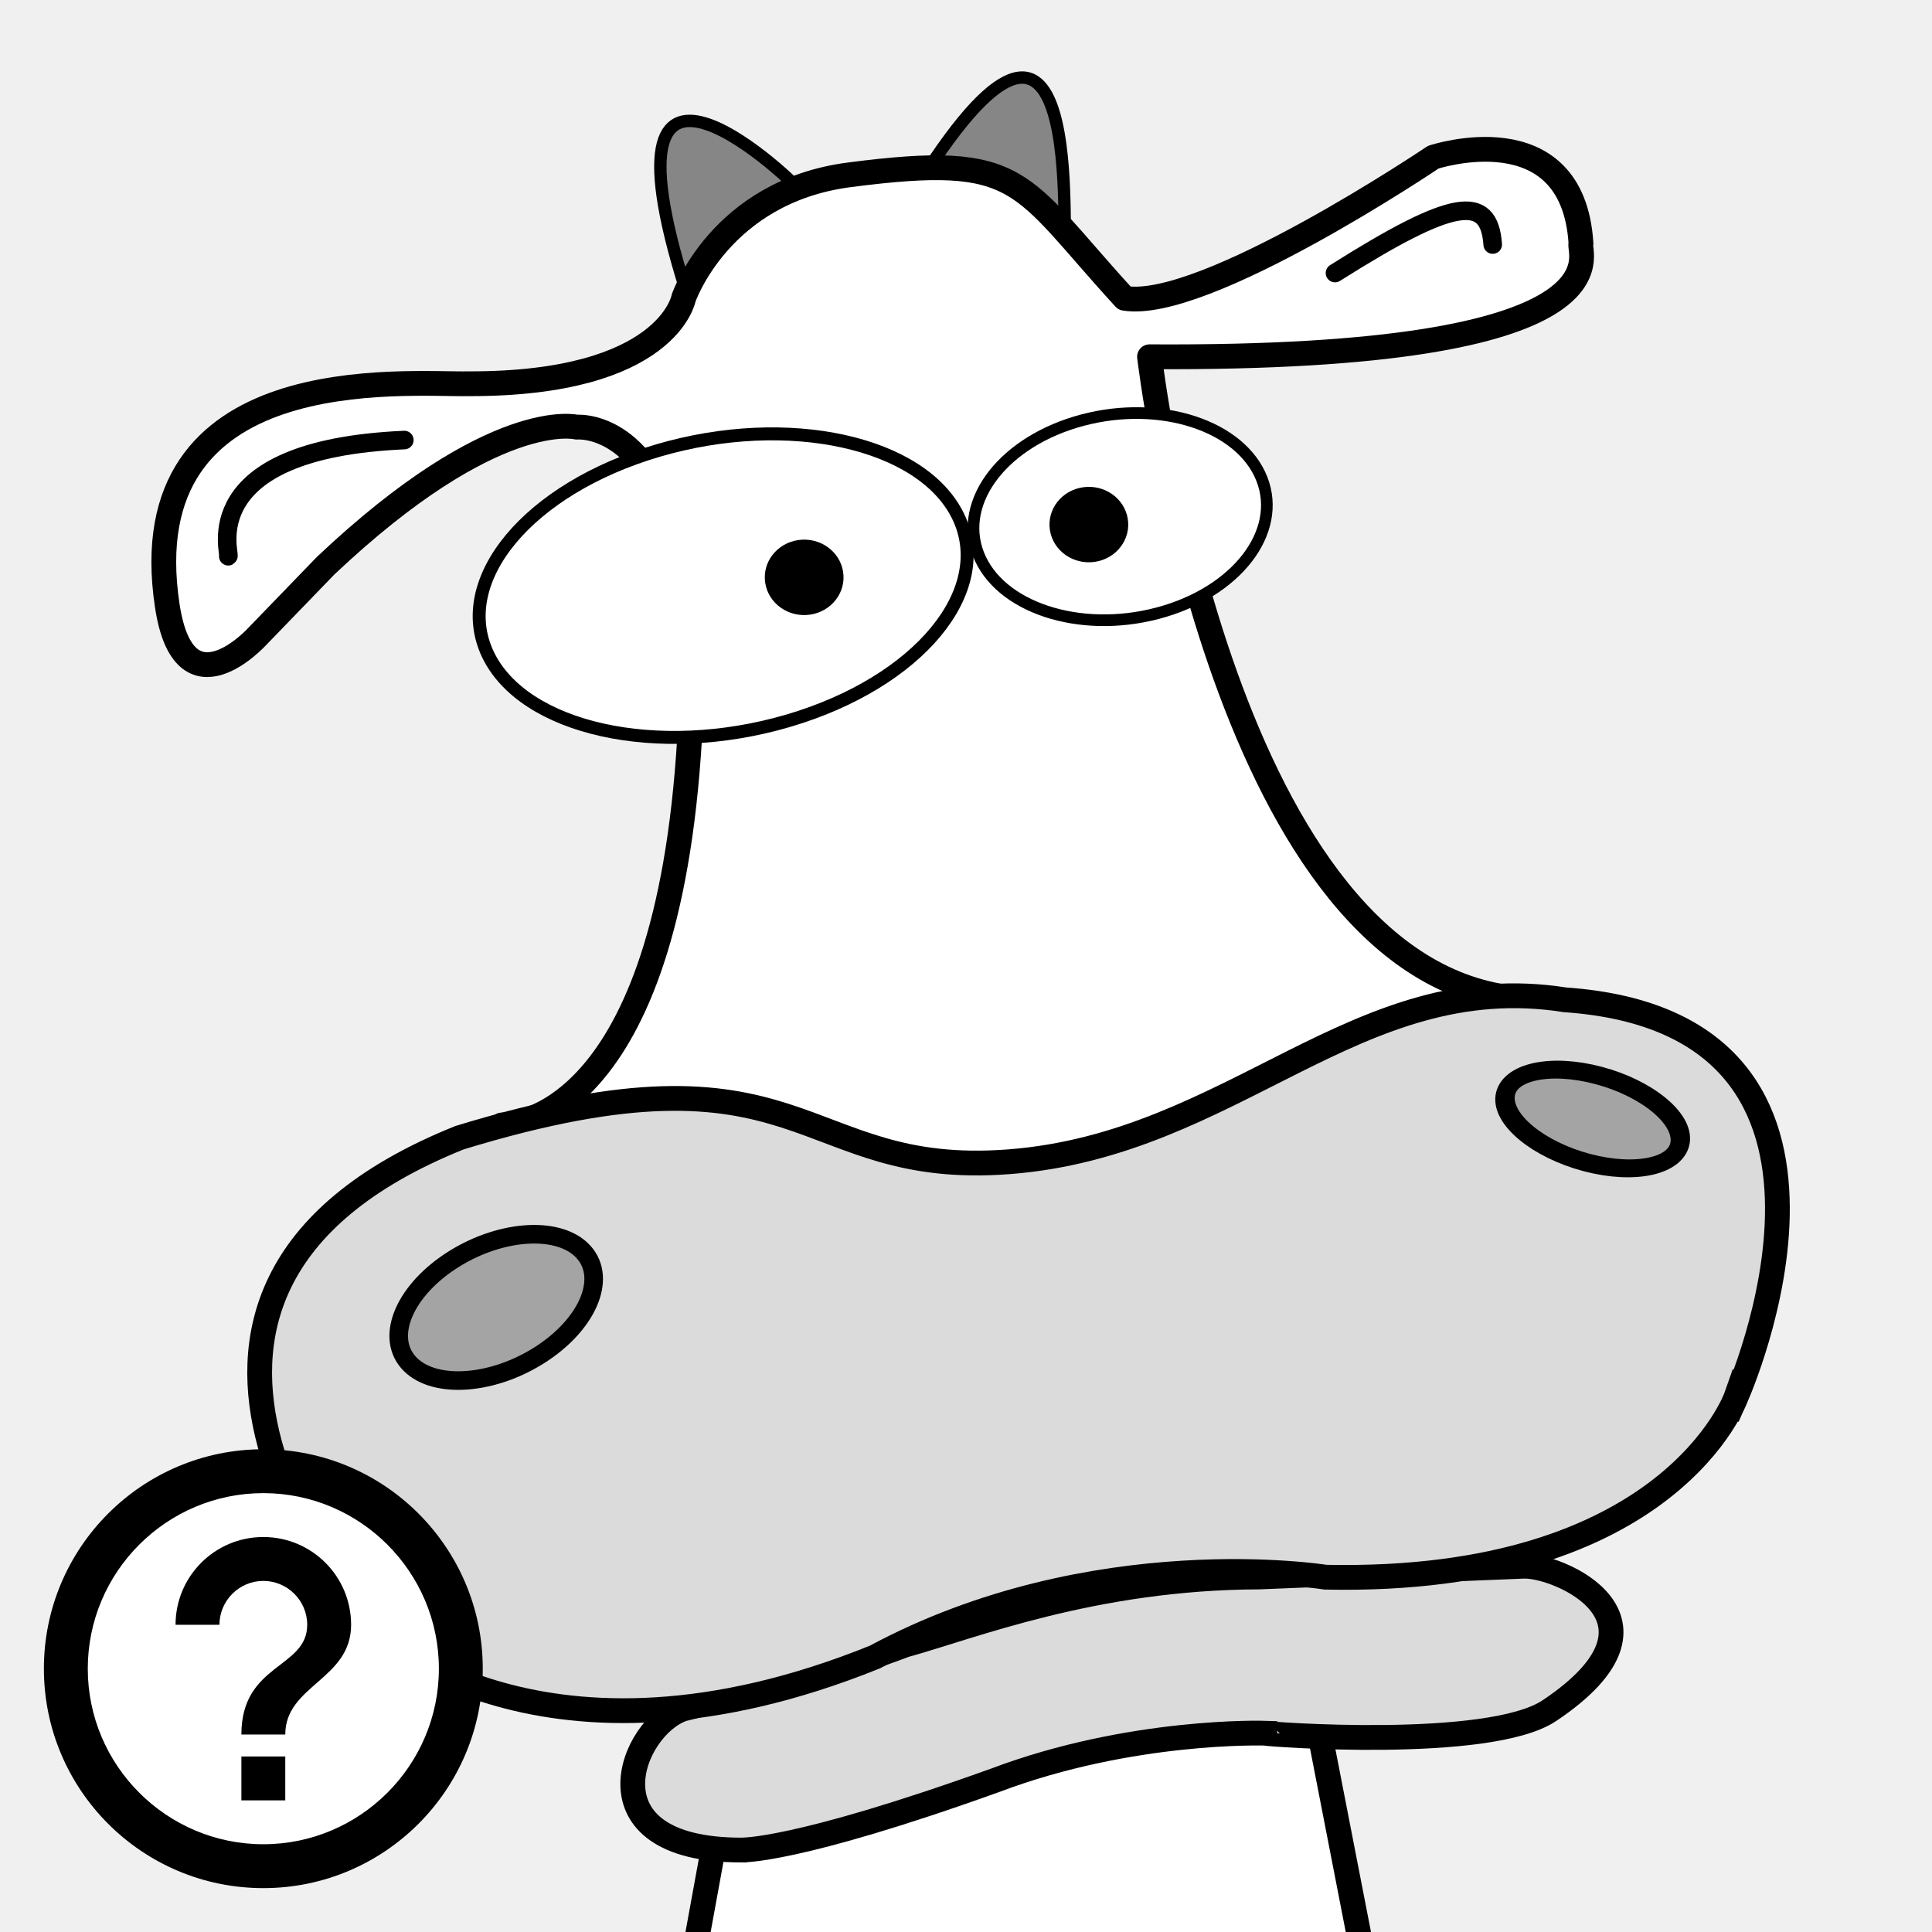
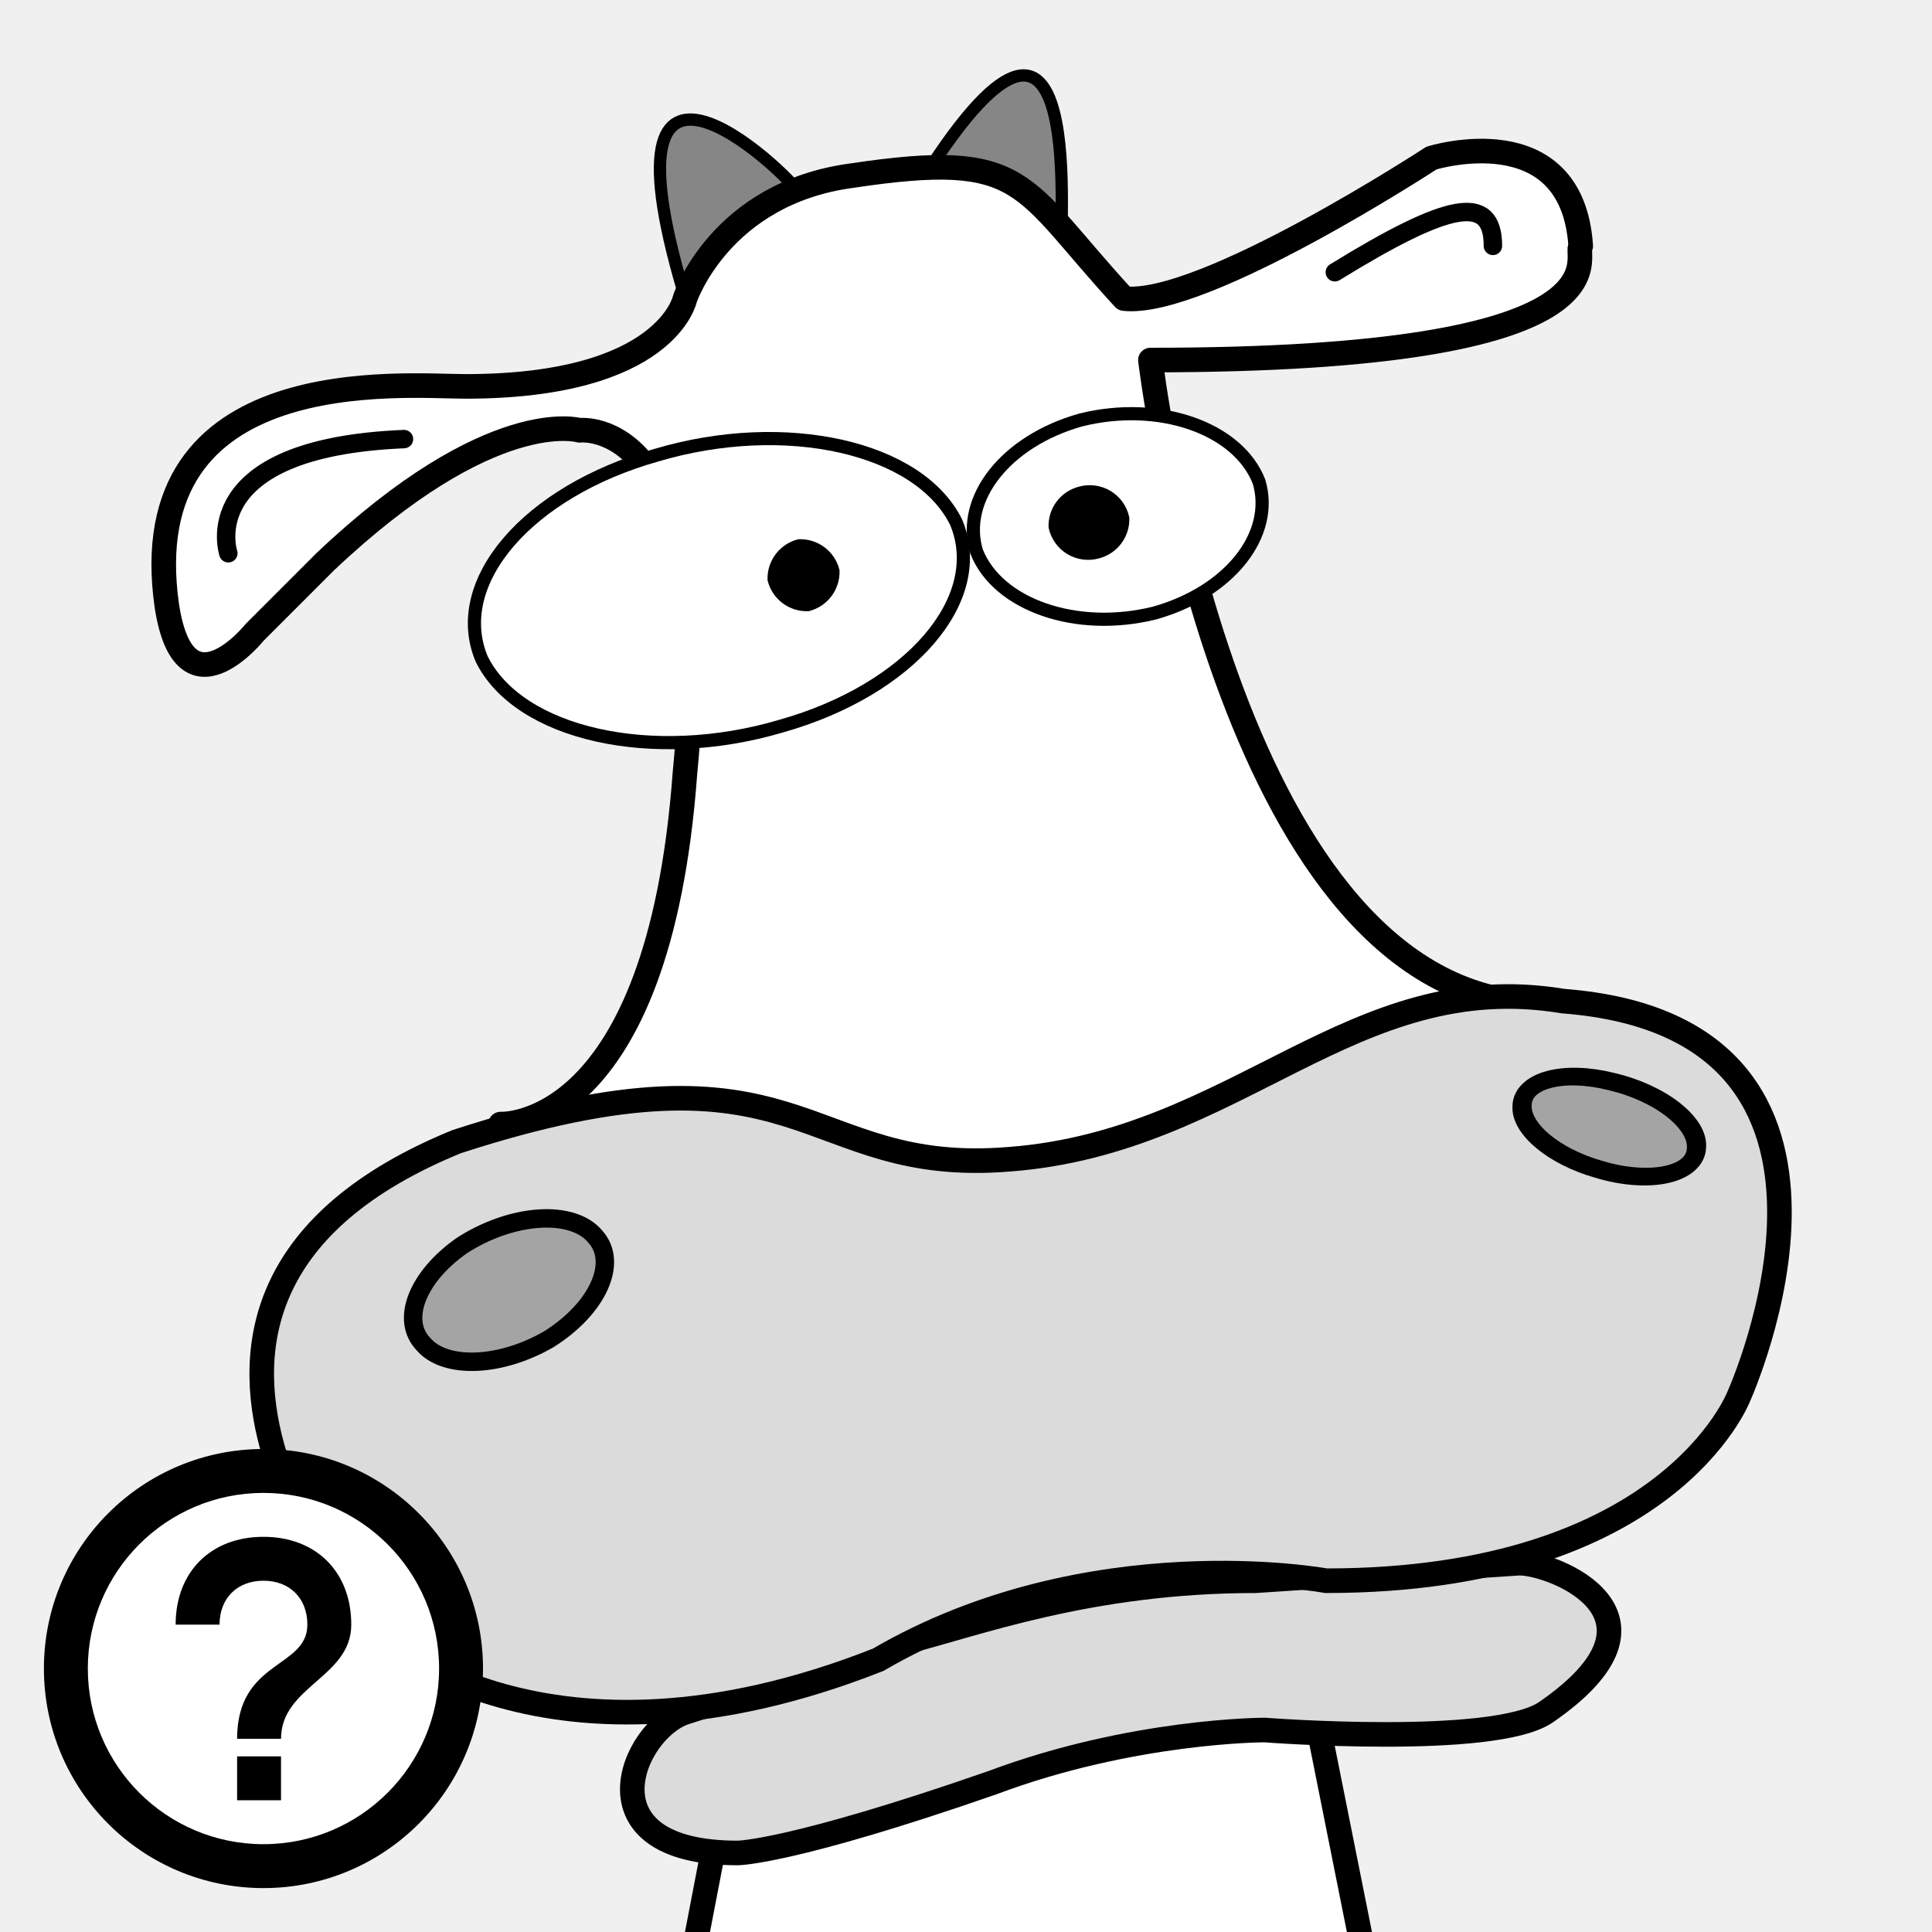
- <svg xmlns="http://www.w3.org/2000/svg" width="220mm" height="220mm" version="1.1" viewBox="0 0 220 220">
+ <svg xmlns="http://www.w3.org/2000/svg" width="220mm" height="220mm" viewBox="0 0 220 220">
  <defs>
-     <clipPath id="f">
-       <rect transform="rotate(26.627)" x="-3.5527e-15" y="77.018" width="220" height="220" stroke="#000" stroke-linecap="round" stroke-linejoin="round" stroke-width="2.822" />
+     <clipPath id="ue">
+       <path stroke="#000" stroke-linecap="round" stroke-linejoin="round" stroke-width="2.8" d="m-35 69 197 98-98 197-197-98z" />
    </clipPath>
-     <clipPath id="e">
-       <rect transform="matrix(.94013 -.34082 .41756 .90865 0 0)" x="7.1054e-15" y="80.663" width="212.23" height="230.41" stroke="#000" stroke-linecap="round" stroke-linejoin="round" stroke-width="2.837" />
+     <clipPath id="ud">
+       <path stroke="#000" stroke-linecap="round" stroke-linejoin="round" stroke-width="2.8" d="M0 81h212v230H0z" transform="rotate(-20) skewX(5)" />
    </clipPath>
-     <clipPath id="a">
-       <rect y="77.018" width="220" height="220" stroke="#000" stroke-linecap="round" stroke-linejoin="round" stroke-width="2.822" />
+     <clipPath id="ua">
+       <path stroke="#000" stroke-linecap="round" stroke-linejoin="round" stroke-width="2.8" d="M0 77h220v220H0z" />
    </clipPath>
-     <clipPath id="n">
-       <rect transform="rotate(8.7043)" y="77.018" width="220" height="220" stroke="#000" stroke-linecap="round" stroke-linejoin="round" stroke-width="2.822" />
+     <clipPath id="uc">
+       <path stroke="#000" stroke-linecap="round" stroke-linejoin="round" stroke-width="2.8" d="m-12 76 218 33-33 218-218-33z" />
    </clipPath>
-     <clipPath id="l">
-       <rect transform="rotate(11.115)" x="-1.7764e-15" y="77.018" width="220" height="220" stroke="#000" stroke-linecap="round" stroke-linejoin="round" stroke-width="2.822" />
+     <clipPath id="ub">
+       <path stroke="#000" stroke-linecap="round" stroke-linejoin="round" stroke-width="2.8" d="m-15 76 216 42-42 216-216-43z" />
    </clipPath>
  </defs>
-   <g transform="translate(0,-77)">
-     <g>
-       <g fill-rule="evenodd">
-         <path d="m75.331 319.79 9.449-51.783h64.256l9.638 49.515z" clip-path="url(#a)" fill="#fff" stroke="#000" stroke-width="2.822" />
-         <path d="m144.03 274.36c0 0.102 25.535 2.032 32.405-2.568 15.621-10.458 0.852-16.673-3.024-16.442l-30.026 1.222c-18.888 0.057-32.814 5.686-40.341 7.752-7.832 2.97-15.497 4.878-25.261 7.279-5.918 1.988-11.56 16.055 6.615 16.064 0.022-0.022 5.901 0.33 28.915-7.938 15.497-5.859 30.717-5.37 30.717-5.37z" clip-path="url(#a)" fill="#dbdbdb" stroke="#000" stroke-width="2.822" />
-         <path d="m79.262 113.58c-13.501-39.322 10.87-16.11 11.654-15.061z" clip-path="url(#a)" fill="#868686" stroke="#010000" stroke-width="1.411" />
-         <path d="m105.59 96.43c19.087-29.26 14.805 11.605 15.891 9.289z" clip-path="url(#a)" fill="#868686" stroke="#000" stroke-width="1.411" />
-       </g>
-       <g stroke="#000" stroke-linecap="round">
-         <path d="m57.145 205.1s17.626 0.724 21.101-40.169c3.474-40.892-12.562-39.289-12.562-39.289s-9.354-2.405-28.598 15.769l-7.751 8.018s-8.37 9.271-10.29-3.474c-4.251-28.221 27.17-25.119 34.344-25.257 22.693 0.047 24.455-9.755 24.455-9.755s4.131-12.117 18.843-14.032c19.895-2.589 19.166 0.731 31.371 14.053 9.071 1.512 35.152-16.064 35.152-16.064s15.875-5.292 16.82 9.827c-0.537 0.806 6.921 13.242-49.132 12.897 0 0 7.932 68.163 40.676 72.933l-58.316 44.399z" clip-path="url(#a)" fill="#fff" stroke-linejoin="round" stroke-width="2.822" />
-         <path transform="rotate(-11.115)" d="m57.316 173.4a28.116 16.722 0 0 1-32.006-14.004 28.116 16.722 0 0 1 23.502-19.055 28.116 16.722 0 0 1 32.071 13.952 28.116 16.722 0 0 1-23.414 19.093" clip-path="url(#l)" fill="#fff" stroke-width="1.474" />
-         <path d="m92.151 146.38a3.867 3.678 0 0 1-4.402-3.08 3.867 3.678 0 0 1 3.232-4.191 3.867 3.678 0 0 1 4.411 3.069 3.867 3.678 0 0 1-3.22 4.2" clip-path="url(#a)" stroke-width="1.234" />
-         <path transform="rotate(-8.7043)" d="m108.05 165.09a16.8 11.651 0 0 1-19.125-9.757 16.8 11.651 0 0 1 14.043-13.276 16.8 11.651 0 0 1 19.163 9.721 16.8 11.651 0 0 1-13.991 13.303" clip-path="url(#n)" fill="#fff" stroke-width="1.327" />
-         <path d="m124.57 140.37a3.867 3.678 0 0 1-4.402-3.08 3.867 3.678 0 0 1 3.232-4.191 3.867 3.678 0 0 1 4.411 3.069 3.867 3.678 0 0 1-3.22 4.2" clip-path="url(#a)" stroke-width="1.234" />
-       </g>
-     </g>
-     <path d="m152.02 108.09c13.465-8.499 17.552-9.072 17.958-3.245" clip-path="url(#a)" fill="none" stroke="#000" stroke-linecap="round" stroke-width="2.117" />
-     <path d="m46.04 127.11c-24.162 1.056-19.72 13.067-20.045 13.23" clip-path="url(#a)" fill="none" stroke="#000" stroke-linecap="round" stroke-width="2.117" />
-     <g stroke="#000">
-       <path d="m197.72 236.02s18.976-42.496-19.511-45.169c-23.787-3.742-37.709 16.49-63.343 18.442-24.323 1.851-22.743-14.929-62.541-2.74-44.81 18.012-9.622 56.193-9.622 56.193s19.068 18.239 56.928 2.94c24.856-13.363 51.316-9.087 51.316-9.087 39.289 0.802 46.772-20.58 46.772-20.58z" clip-path="url(#a)" fill="#dbdbdb" fill-rule="evenodd" stroke-width="2.822" />
-       <path transform="matrix(.94518 .32655 -.43435 .90074 0 0)" d="m255.42 139.85a10.312 4.997 0 0 1-11.739-4.184 10.312 4.997 0 0 1 8.62-5.694 10.312 4.997 0 0 1 11.762 4.169 10.312 4.997 0 0 1-8.588 5.705" clip-path="url(#e)" fill="#a4a4a4" stroke-linecap="round" stroke-width="2.124" />
-       <path transform="rotate(-26.627)" d="m-48.942 234.33a11.884 7.167 0 0 1-13.529-6.002 11.884 7.167 0 0 1 9.934-8.167 11.884 7.167 0 0 1 13.556 5.98 11.884 7.167 0 0 1-9.897 8.183" clip-path="url(#f)" fill="#a4a4a4" stroke-linecap="round" stroke-width="2.117" />
-     </g>
+   <g fill-rule="evenodd">
+     <path fill="#fff" stroke="#000" stroke-width="2.8" d="m75 320 10-52h64l10 50z" clip-path="url(#ua)" transform="translate(0 -77)" />
+     <path fill="#dbdbdb" stroke="#000" stroke-width="2.8" d="M144 274s26 2 32-2c16-11 1-17-3-17l-30 2c-19 0-32 5-40 7l-25 8c-6 2-12 16 6 16 0 0 6 0 29-8 16-6 31-6 31-6z" clip-path="url(#ua)" transform="translate(0 -77)" />
+     <path fill="#868686" stroke="#010000" stroke-width="1.4" d="M79 114C66 74 90 97 91 99z" clip-path="url(#ua)" transform="translate(0 -77)" />
+     <path fill="#868686" stroke="#000" stroke-width="1.4" d="M106 96c19-29 14 12 15 10z" clip-path="url(#ua)" transform="translate(0 -77)" />
  </g>
-   <path d="m33.607 212.18a22.188 22.188 0 0 1-25.259-18.582 22.188 22.188 0 0 1 18.547-25.284 22.188 22.188 0 0 1 25.31 18.513 22.188 22.188 0 0 1-18.478 25.335" fill="#fff" />
-   <g transform="matrix(2.4988 0 0 2.4988 0 160.03)">
-     <path d="m0 0h24v24h-24z" fill="none" />
-     <path d="m11 18h2v-2h-2zm1-16c-5.52 0-10 4.48-10 10s4.48 10 10 10 10-4.48 10-10-4.48-10-10-10zm0 18c-4.41 0-8-3.59-8-8s3.59-8 8-8 8 3.59 8 8-3.59 8-8 8zm0-14c-2.21 0-4 1.79-4 4h2c0-1.1 0.9-2 2-2s2 0.9 2 2c0 2-3 1.75-3 5h2c0-2.25 3-2.5 3-5 0-2.21-1.79-4-4-4z" />
+   <g stroke="#000" stroke-linecap="round">
+     <path fill="#fff" stroke-linejoin="round" stroke-width="2.8" d="M57 205s18 1 21-40c4-41-12-39-12-39s-10-3-29 15l-8 8s-8 10-10-3c-4-28 27-25 34-25 23 0 25-10 25-10s4-12 19-14c20-3 19 1 31 14 9 1 35-16 35-16s16-5 17 10c-1 1 7 13-49 13 0 0 8 68 41 73l-59 44z" clip-path="url(#ua)" transform="translate(0 -77)" />
+     <path fill="#fff" stroke-width="1.5" d="M57 173a28 17 0 0 1-32-14 28 17 0 0 1 24-19 28 17 0 0 1 32 14 28 17 0 0 1-24 19" clip-path="url(#ub)" transform="rotate(-11 -396 -38)" />
+     <path stroke-width="1.2" d="M92 146a4 4 0 0 1-4-3 4 4 0 0 1 3-4 4 4 0 0 1 4 3 4 4 0 0 1-3 4" clip-path="url(#ua)" transform="translate(0 -77)" />
+     <path fill="#fff" stroke-width="1.5" d="M108 165a17 12 0 0 1-19-10 17 12 0 0 1 14-13 17 12 0 0 1 19 10 17 12 0 0 1-14 13" clip-path="url(#uc)" transform="rotate(-8.7 -506 -37)" />
+     <path stroke-width="1.2" d="M125 140a4 4 0 0 1-5-3 4 4 0 0 1 3-4 4 4 0 0 1 5 3 4 4 0 0 1-3 4" clip-path="url(#ua)" transform="translate(0 -77)" />
  </g>
+   <path fill="none" stroke="#000" stroke-linecap="round" stroke-width="2.1" d="M152 108c13-8 18-9 18-3M46 127c-24 1-20 13-20 13" clip-path="url(#ua)" transform="translate(0 -77)" />
+   <g stroke="#000">
+     <path fill="#dbdbdb" fill-rule="evenodd" stroke-width="2.8" d="M198 236s19-42-20-45c-24-4-37 16-63 18-24 2-23-15-63-2-44 18-9 56-9 56s19 18 57 3c24-14 51-9 51-9 39 0 47-21 47-21z" clip-path="url(#ua)" transform="translate(0 -77)" />
+     <path fill="#a4a4a4" stroke-linecap="round" stroke-width="2.1" d="M255 140a10 5 0 0 1-11-4 10 5 0 0 1 8-6 10 5 0 0 1 12 4 10 5 0 0 1-9 6" clip-path="url(#ud)" transform="matrix(.95 .33 -.43 .9 0 -77)" />
+     <path fill="#a4a4a4" stroke-linecap="round" stroke-width="2.1" d="M-49 234a12 7 0 0 1-13-6 12 7 0 0 1 9-8 12 7 0 0 1 14 6 12 7 0 0 1-10 8" clip-path="url(#ue)" transform="rotate(-27 -163 -39)" />
+   </g>
+   <path fill="#fff" d="M34 212a22 22 0 0 1-26-18 22 22 0 0 1 19-26 22 22 0 0 1 25 19 22 22 0 0 1-18 25" />
+   <path fill="none" d="M0 160h60v60H0z" />
+   <path d="M27 205h5v-5h-5zm3-40a25 25 0 1 0 0 50 25 25 0 0 0 0-50zm0 45a20 20 0 1 1 0-40 20 20 0 0 1 0 40zm0-35c-6 0-10 4-10 10h5c0-3 2-5 5-5s5 2 5 5c0 5-8 4-8 13h5c0-6 8-7 8-13s-4-10-10-10z" />
</svg>
